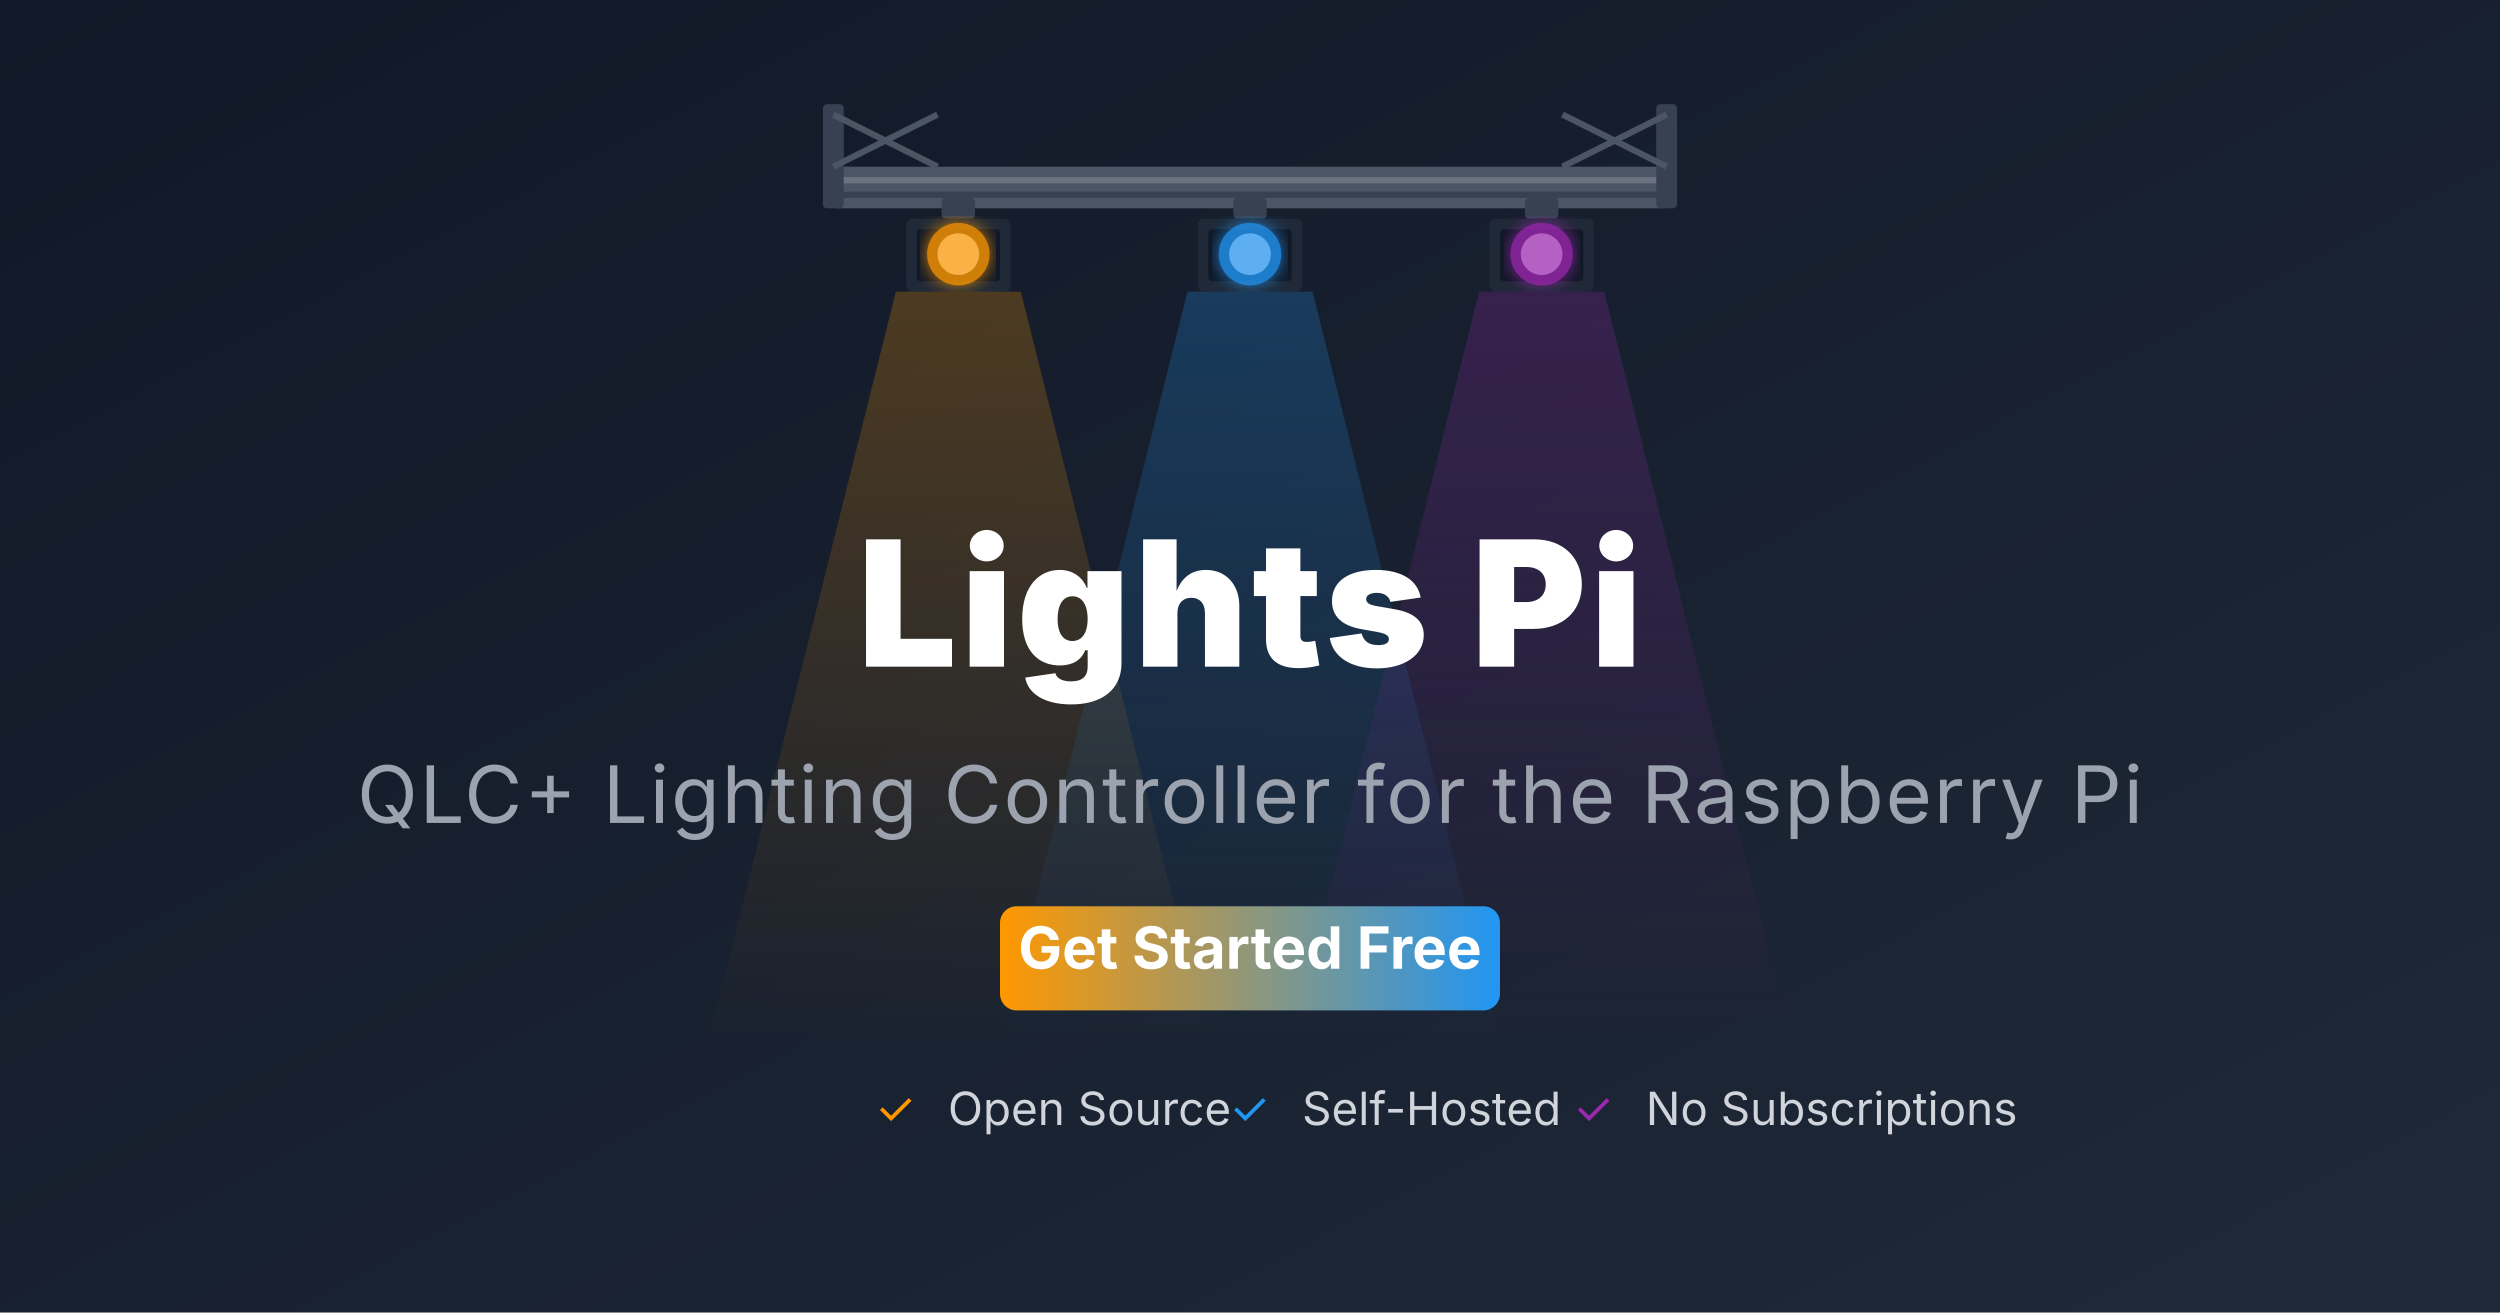
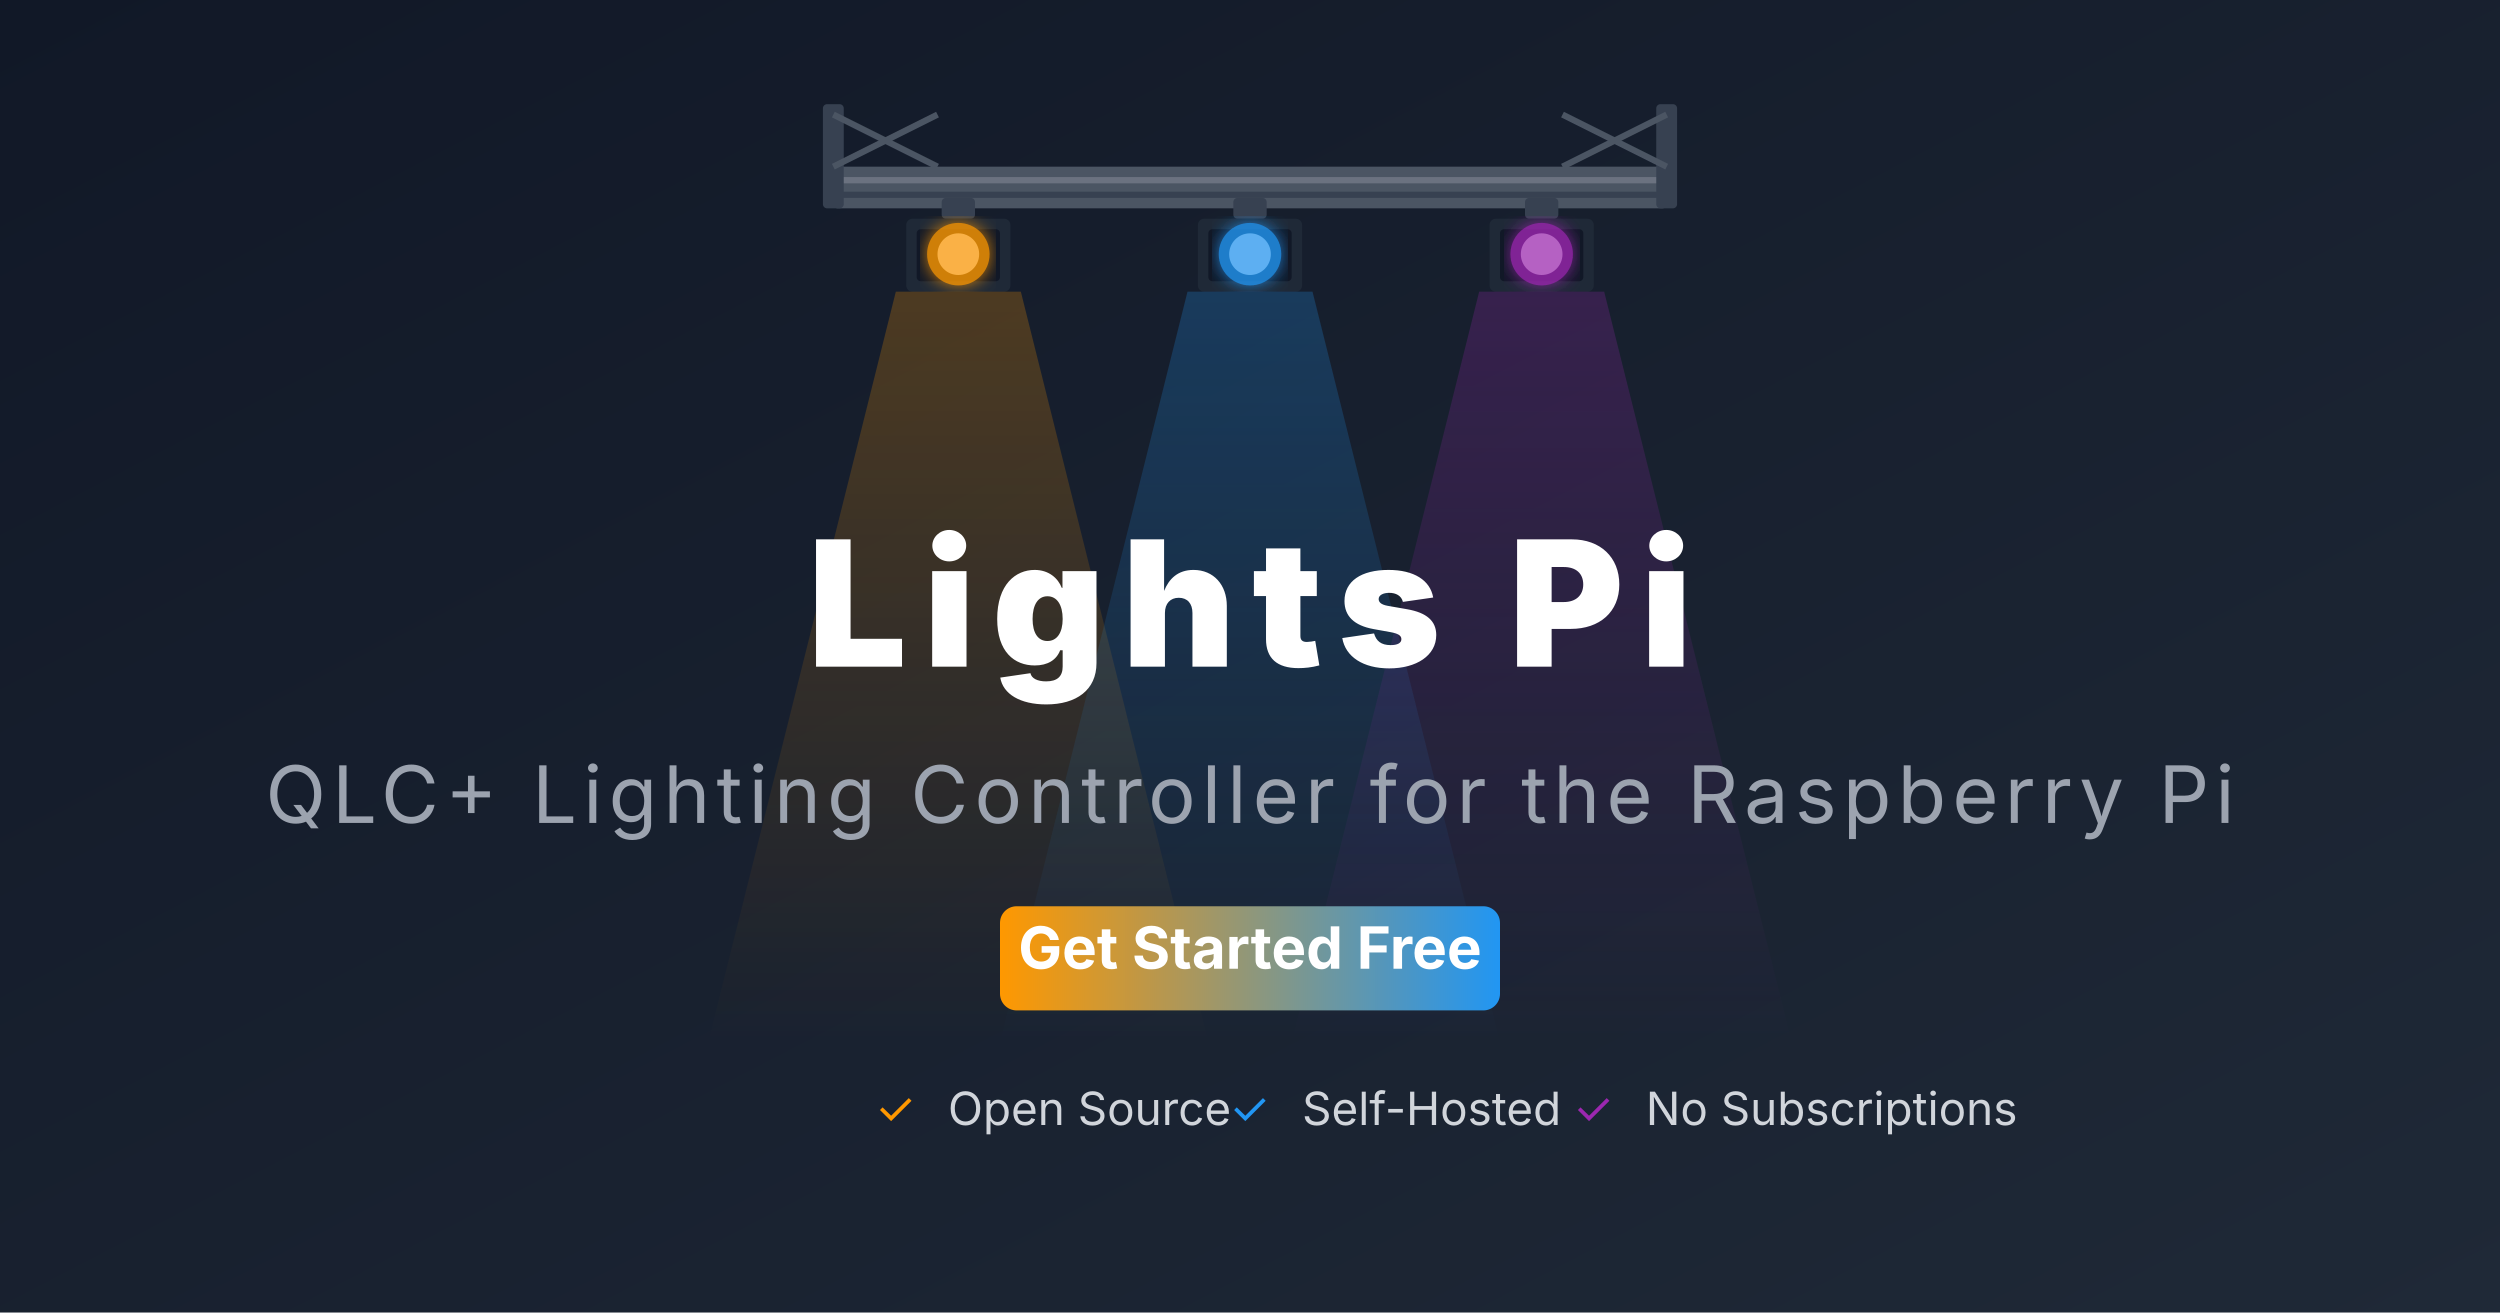
<svg xmlns="http://www.w3.org/2000/svg" width="1200" height="630" viewBox="0 0 1200 630">
  <defs>
    <linearGradient id="bgGradient" x1="0%" y1="0%" x2="100%" y2="100%">
      <stop offset="0%" style="stop-color:#111827;stop-opacity:1" />
      <stop offset="100%" style="stop-color:#1f2937;stop-opacity:1" />
    </linearGradient>
    <linearGradient id="accentGradient" x1="0%" y1="0%" x2="100%" y2="0%">
      <stop offset="0%" style="stop-color:#FF9800;stop-opacity:1" />
      <stop offset="100%" style="stop-color:#2196F3;stop-opacity:1" />
    </linearGradient>
    <linearGradient id="lightBeam1" x1="0%" y1="0%" x2="0%" y2="100%">
      <stop offset="0%" style="stop-color:#FF9800;stop-opacity:0.6" />
      <stop offset="100%" style="stop-color:#FF9800;stop-opacity:0" />
    </linearGradient>
    <linearGradient id="lightBeam2" x1="0%" y1="0%" x2="0%" y2="100%">
      <stop offset="0%" style="stop-color:#2196F3;stop-opacity:0.6" />
      <stop offset="100%" style="stop-color:#2196F3;stop-opacity:0" />
    </linearGradient>
    <linearGradient id="lightBeam3" x1="0%" y1="0%" x2="0%" y2="100%">
      <stop offset="0%" style="stop-color:#9C27B0;stop-opacity:0.6" />
      <stop offset="100%" style="stop-color:#9C27B0;stop-opacity:0" />
    </linearGradient>
    <filter id="glow">
      <feGaussianBlur stdDeviation="4" result="coloredBlur" />
      <feMerge>
        <feMergeNode in="coloredBlur" />
        <feMergeNode in="SourceGraphic" />
      </feMerge>
    </filter>
  </defs>
  <rect width="1200" height="630" fill="url(#bgGradient)" />
  <g transform="translate(400, 80)">
    <rect x="0" y="0" width="400" height="20" fill="#4B5563" rx="2" />
    <rect x="0" y="5" width="400" height="3" fill="#6B7280" />
    <rect x="0" y="12" width="400" height="3" fill="#374151" />
    <rect x="-5" y="-30" width="10" height="50" fill="#374151" rx="2" />
    <rect x="395" y="-30" width="10" height="50" fill="#374151" rx="2" />
    <line x1="0" y1="-25" x2="50" y2="0" stroke="#4B5563" stroke-width="3" />
    <line x1="50" y1="-25" x2="0" y2="0" stroke="#4B5563" stroke-width="3" />
    <line x1="350" y1="-25" x2="400" y2="0" stroke="#4B5563" stroke-width="3" />
    <line x1="400" y1="-25" x2="350" y2="0" stroke="#4B5563" stroke-width="3" />
    <g transform="translate(60, 20)">
      <rect x="-8" y="-5" width="16" height="10" fill="#374151" rx="2" />
      <rect x="-25" y="5" width="50" height="35" fill="#1F2937" rx="3" />
      <rect x="-20" y="10" width="40" height="25" fill="#111827" rx="2" />
      <circle cx="0" cy="22" r="15" fill="#FF9800" opacity="0.8" filter="url(#glow)" />
      <circle cx="0" cy="22" r="10" fill="#FFB74D" opacity="0.9" />
      <polygon points="-30,40 30,40 120,400 -120,400" fill="url(#lightBeam1)" opacity="0.4" />
    </g>
    <g transform="translate(200, 20)">
      <rect x="-8" y="-5" width="16" height="10" fill="#374151" rx="2" />
      <rect x="-25" y="5" width="50" height="35" fill="#1F2937" rx="3" />
      <rect x="-20" y="10" width="40" height="25" fill="#111827" rx="2" />
      <circle cx="0" cy="22" r="15" fill="#2196F3" opacity="0.8" filter="url(#glow)" />
      <circle cx="0" cy="22" r="10" fill="#64B5F6" opacity="0.9" />
      <polygon points="-30,40 30,40 120,400 -120,400" fill="url(#lightBeam2)" opacity="0.4" />
    </g>
    <g transform="translate(340, 20)">
      <rect x="-8" y="-5" width="16" height="10" fill="#374151" rx="2" />
      <rect x="-25" y="5" width="50" height="35" fill="#1F2937" rx="3" />
      <rect x="-20" y="10" width="40" height="25" fill="#111827" rx="2" />
      <circle cx="0" cy="22" r="15" fill="#9C27B0" opacity="0.8" filter="url(#glow)" />
      <circle cx="0" cy="22" r="10" fill="#BA68C8" opacity="0.9" />
      <polygon points="-30,40 30,40 120,400 -120,400" fill="url(#lightBeam3)" opacity="0.4" />
    </g>
  </g>
-   <text x="600" y="320" font-family="system-ui, -apple-system, sans-serif" font-size="84" font-weight="900" fill="white" text-anchor="middle" letter-spacing="2">
+   <text x="600" y="320" font-family="system-ui, -apple-system, sans-serif" font-size="84" font-weight="900" fill="white" text-anchor="middle" letter-spacing="8">
    Lights Pi
  </text>
-   <text x="600" y="395" font-family="system-ui, -apple-system, sans-serif" font-size="38" fill="#9CA3AF" text-anchor="middle" letter-spacing="1">
+   <text x="600" y="395" font-family="system-ui, -apple-system, sans-serif" font-size="38" fill="#9CA3AF" text-anchor="middle" letter-spacing="3">
    QLC+ Lighting Controller for the Raspberry Pi
  </text>
  <g transform="translate(600, 455)">
    <rect x="-120" y="-20" width="240" height="50" fill="url(#accentGradient)" rx="8" />
    <text x="0" y="10" font-family="system-ui, -apple-system, sans-serif" font-size="28" font-weight="700" fill="white" text-anchor="middle">
      Get Started Free
    </text>
  </g>
  <g transform="translate(600, 540)">
    <text x="-180" y="0" font-family="system-ui, -apple-system, sans-serif" font-size="22" fill="#FF9800">✓</text>
    <text x="-145" y="0" font-family="system-ui, -apple-system, sans-serif" font-size="22" fill="#D1D5DB">Open Source</text>
    <text x="-10" y="0" font-family="system-ui, -apple-system, sans-serif" font-size="22" fill="#2196F3">✓</text>
    <text x="25" y="0" font-family="system-ui, -apple-system, sans-serif" font-size="22" fill="#D1D5DB">Self-Hosted</text>
    <text x="155" y="0" font-family="system-ui, -apple-system, sans-serif" font-size="22" fill="#9C27B0">✓</text>
    <text x="190" y="0" font-family="system-ui, -apple-system, sans-serif" font-size="22" fill="#D1D5DB">No Subscriptions</text>
  </g>
</svg>
